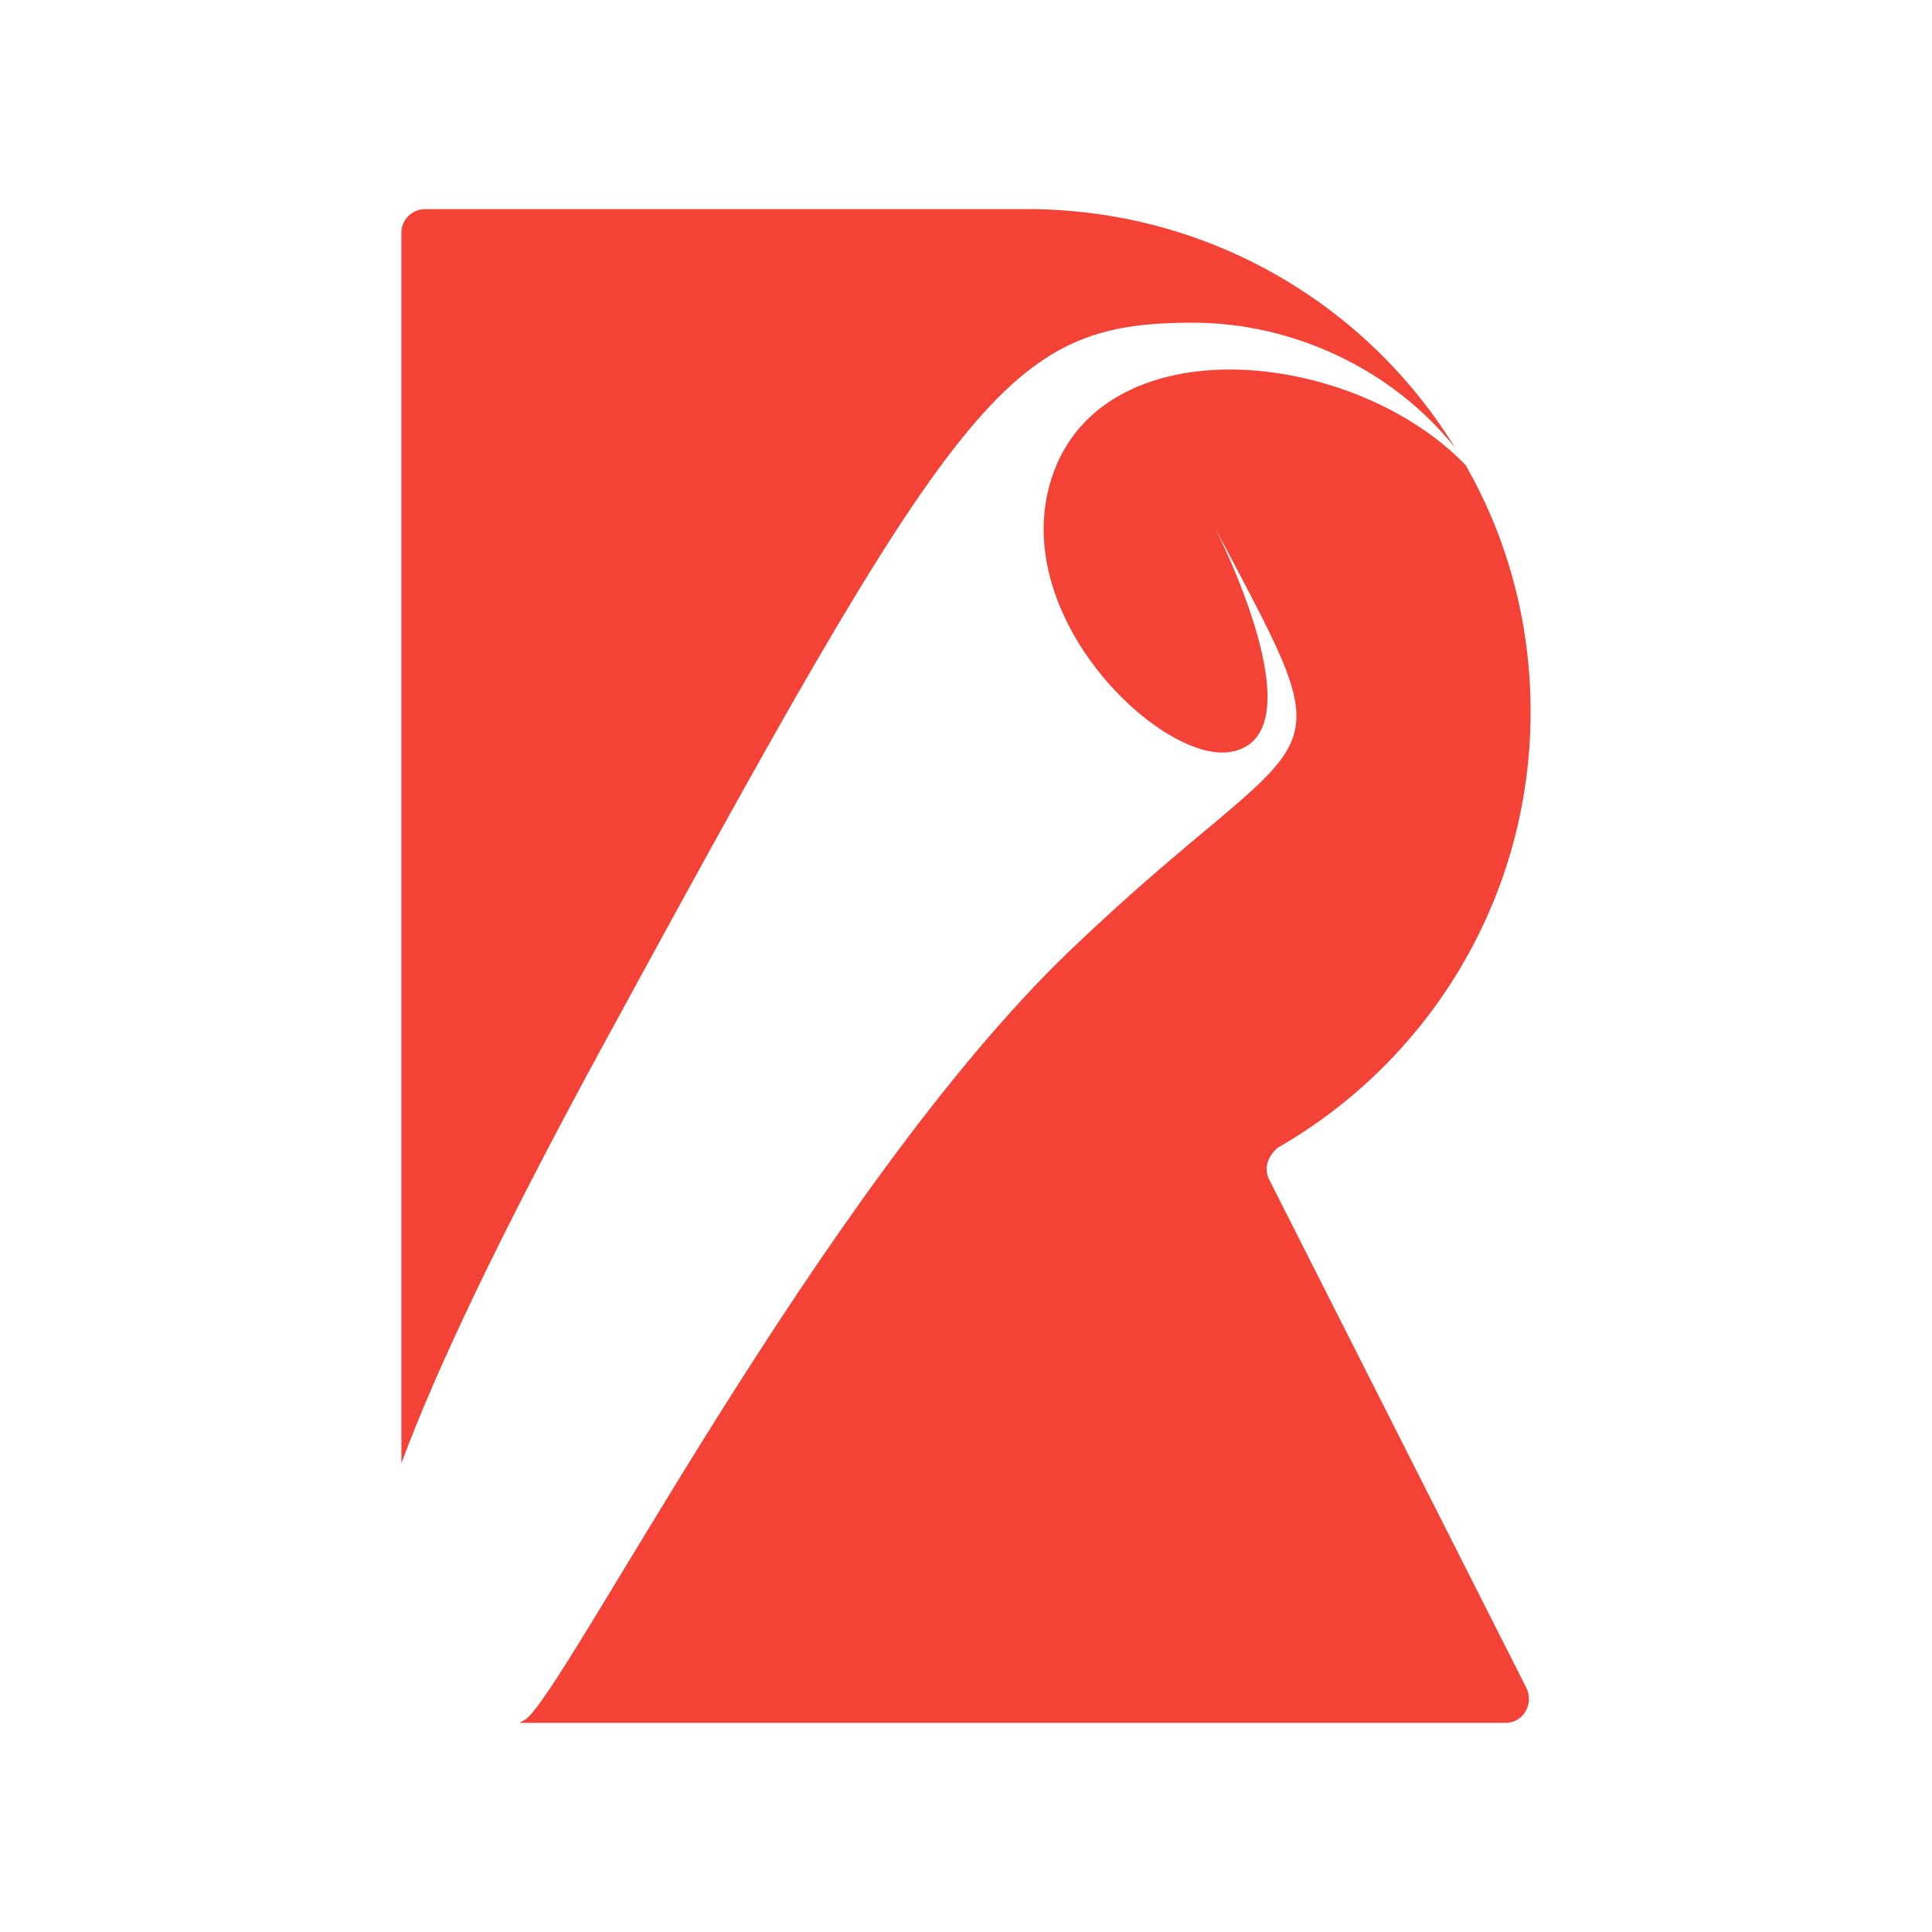
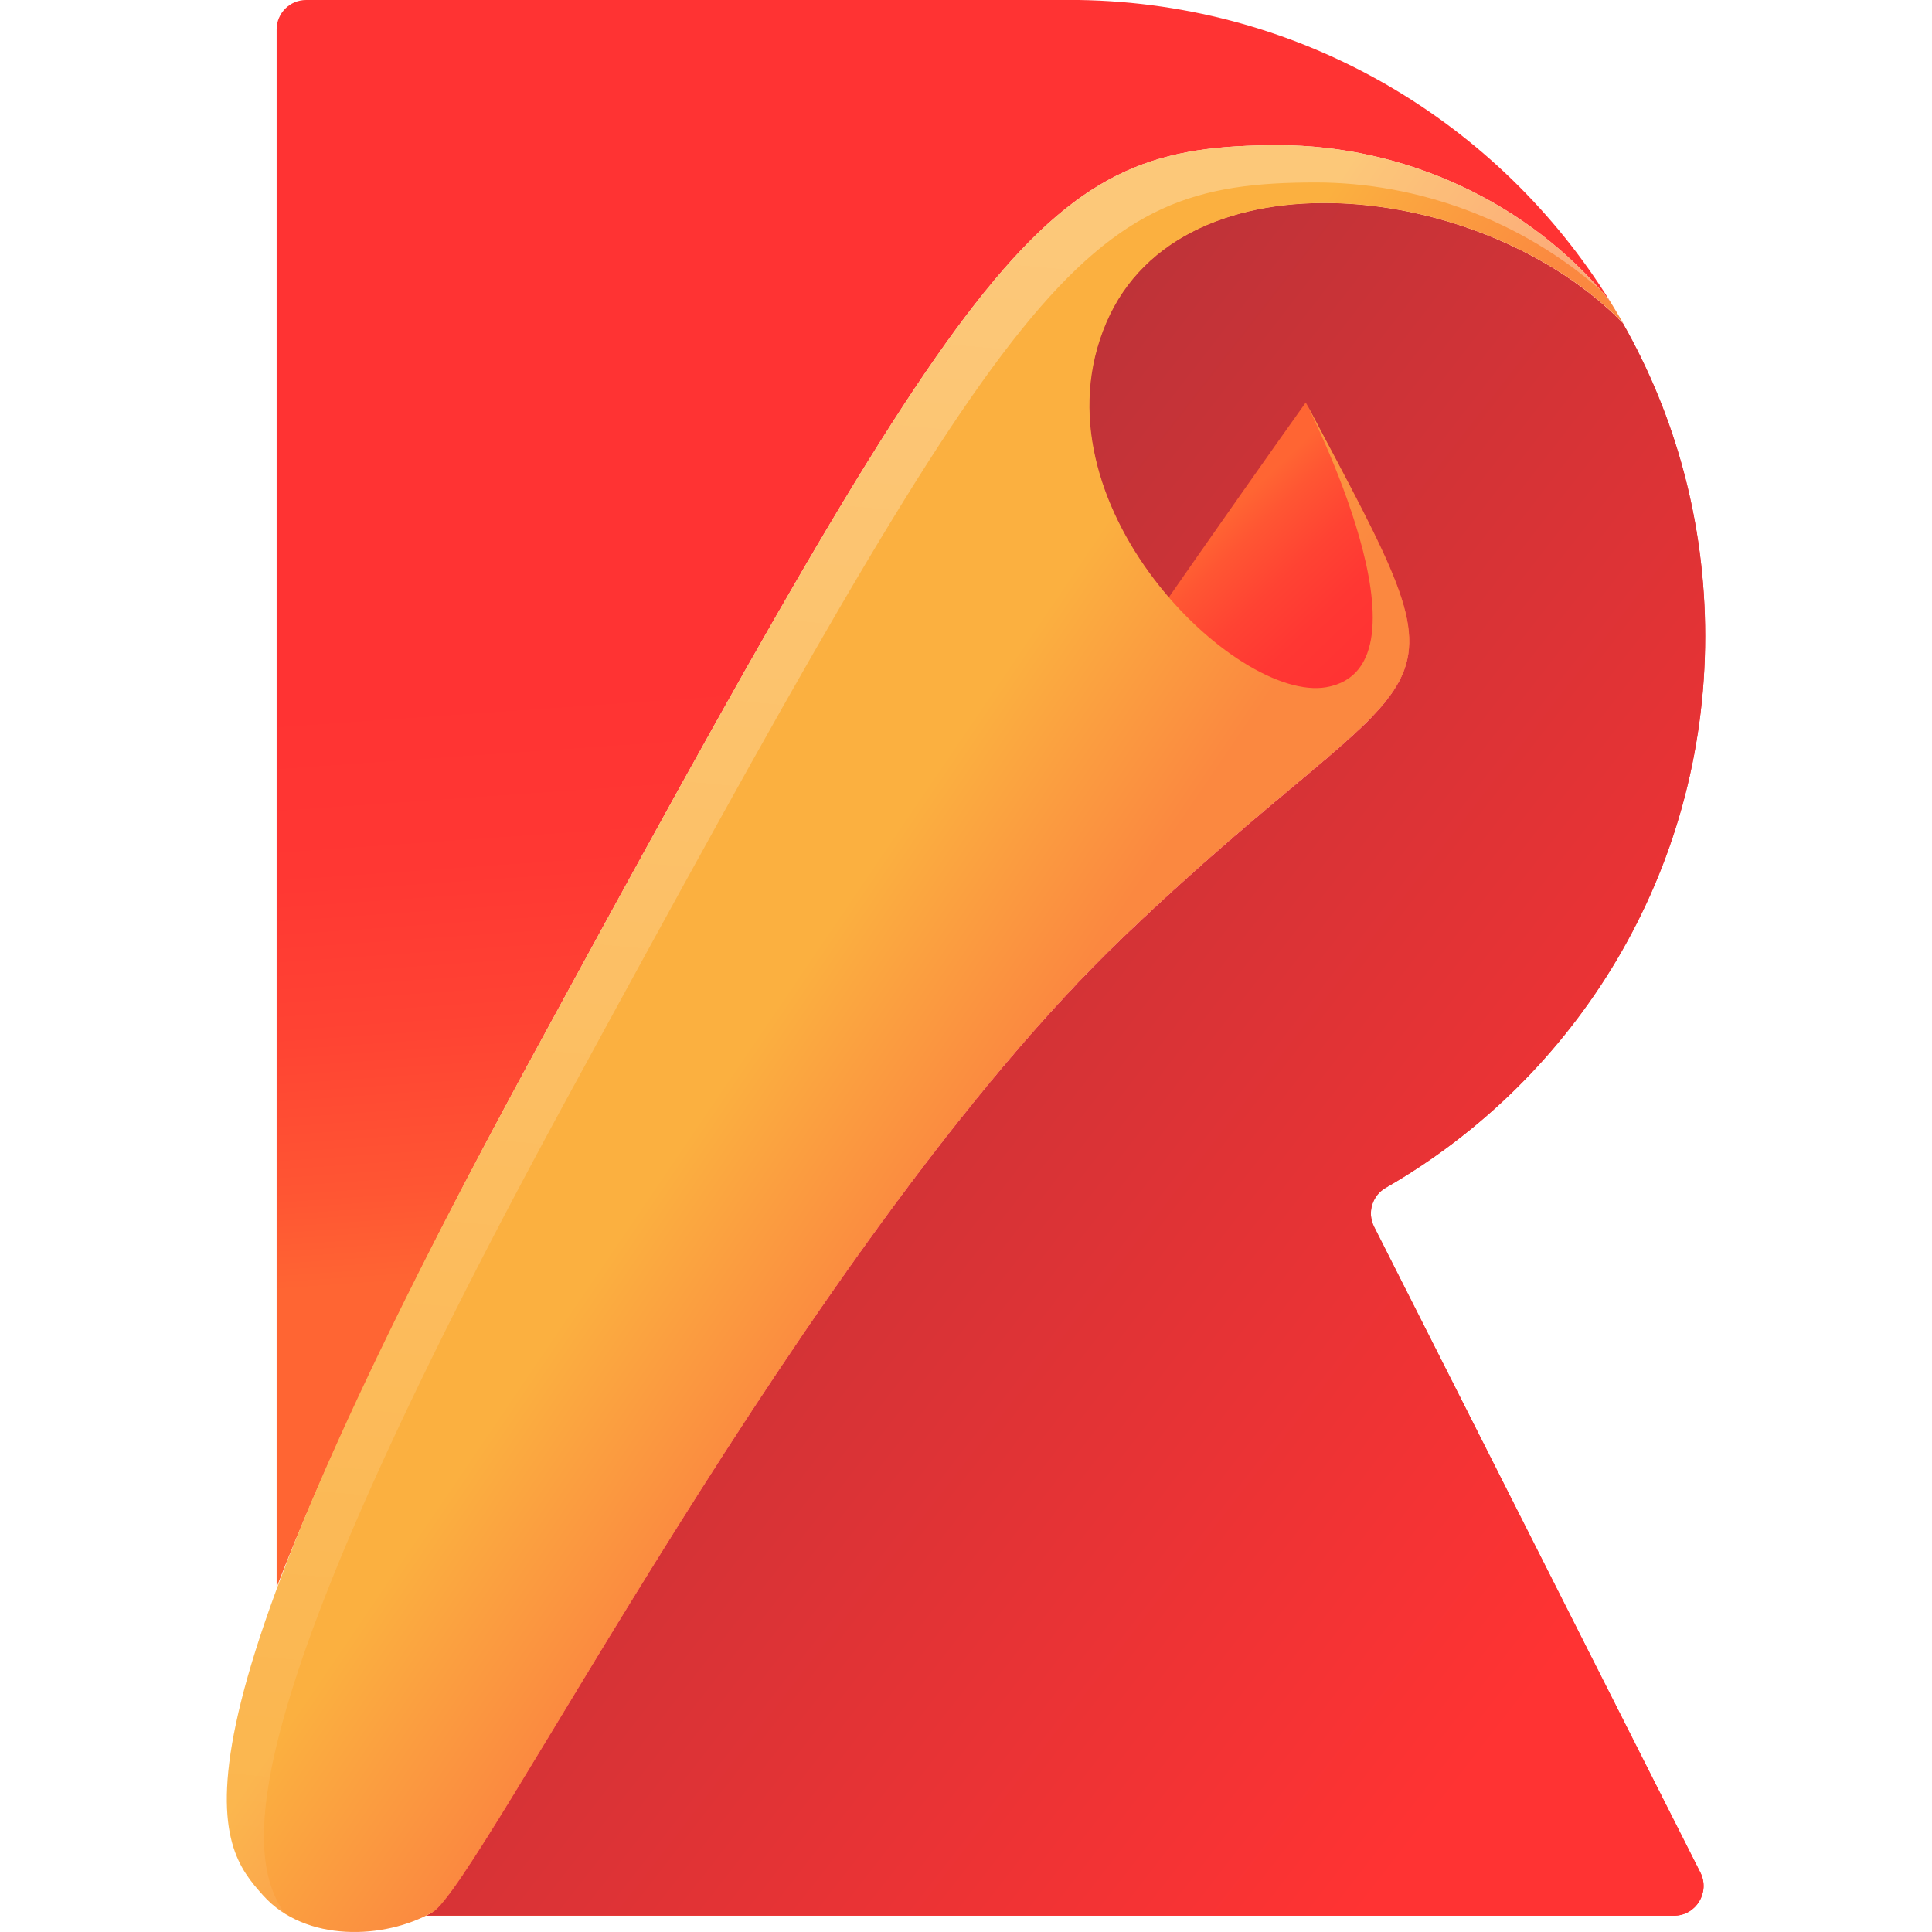
- <svg xmlns="http://www.w3.org/2000/svg" viewBox="100 100 800 800">
-   <linearGradient id="XMLID_8_" x1="429.39" x2="469.39" y1="517.16" y2="559.16" gradientTransform="translate(-54.117 -62.353) scale(1.1129)" gradientUnits="userSpaceOnUse">
-     <stop stop-color="#FF6533" offset="0" />
-     <stop stop-color="#FF5633" offset=".157" />
-     <stop stop-color="#FF4333" offset=".434" />
-     <stop stop-color="#FF3733" offset=".714" />
-     <stop stop-color="#F33" offset="1" />
-   </linearGradient>
-   <linearGradient id="XMLID_11_" x1="450.12" x2="506.94" y1="514.21" y2="552.85" gradientTransform="translate(-54.117 -62.353) scale(1.1129)" gradientUnits="userSpaceOnUse">
-     <stop stop-color="#FBB040" offset="0" />
-     <stop stop-color="#FB8840" offset="1" />
-   </linearGradient>
-   <linearGradient id="XMLID_16_" x1="508.33" x2="450.33" y1="295.76" y2="933.76" gradientTransform="translate(-54.117 -62.353) scale(1.1129)" gradientUnits="userSpaceOnUse">
-     <stop stop-color="#FFF" offset="0" />
-     <stop stop-color="#FFF" stop-opacity="0" offset="1" />
-   </linearGradient>
-   <path d="M733.79 394.71c0 77.407-42.308 144.79-104.67 180.51-3.76 3.134-5.954 8.148-3.76 12.849l106.87 211.22c2.82 6.581-1.568 14.103-8.776 14.103h-408.35l2.194-1.254c15.356-8.774 121.91-219.06 225.95-318.72 104.05-99.658 117.21-66.439 59.857-174.87 0 0 44.188 86.182 6.581 92.763-29.459 5.328-97.15-60.17-72.08-119.09 25.071-57.664 123.79-46.695 169.23.314 17.236 30.085 26.952 64.872 26.952 102.17m-385.47 140.71c-41.367 76.154-67.692 131.62-82.108 170.48v-509.57c0-5.328 4.388-9.715 9.715-9.715h252.91c73.333 1.253 137.58 40.114 173.62 98.718-26.325-32.906-67.692-51.71-108.43-51.71-77.407 0-96.837 28.206-245.7 301.79z" style="fill:#f44336;stroke-width:31.339" />
+ <svg xmlns="http://www.w3.org/2000/svg" viewBox="0 0 800 800">
+   <path d="M706.075 263.386c0-47.098-12.335-91.253-34.062-129.52-57.611-59.294-182.927-73.031-214.045-.281-31.96 74.573 53.686 157.556 91.113 150.967 47.659-8.41-8.411-117.746-8.411-117.746 72.89 137.371 56.07 95.319-75.694 221.475-131.763 126.156-266.33 392.346-285.954 403.56-.841.561-1.682.982-2.664 1.402h516.821c9.111 0 14.999-9.672 10.934-17.802L568.985 507.989c-2.943-5.747-.841-12.896 4.766-16.12 79.058-45.416 132.324-130.642 132.324-228.483Z" fill="url(#a)" />
+   <path d="M706.075 263.386c0-47.098-12.335-91.253-34.062-129.52-57.611-59.294-182.927-73.031-214.045-.281-31.96 74.573 53.686 157.556 91.113 150.967 47.659-8.41-8.411-117.746-8.411-117.746 72.89 137.371 56.07 95.319-75.694 221.475-131.763 126.156-266.33 392.346-285.954 403.56-.841.561-1.682.982-2.664 1.402h516.821c9.111 0 14.999-9.672 10.934-17.802L568.985 507.989c-2.943-5.747-.841-12.896 4.766-16.12 79.058-45.416 132.324-130.642 132.324-228.483Z" fill="url(#b)" />
+   <path d="M179.022 791.843c19.625-11.214 154.192-277.544 285.955-403.7 131.763-126.157 148.584-84.105 75.694-221.475 0 0-278.946 391.085-379.871 584.525" fill="url(#c)" />
+   <path d="M218.271 441.407C406.665 95.038 431.335 60.135 529.457 60.135c51.584 0 103.588 23.269 137.23 64.621C620.85 50.883 539.689 1.402 446.754 0H126.738c-6.729 0-12.196 5.467-12.196 12.195V657.275c19.064-49.201 51.444-119.568 103.729-215.868Z" fill="url(#d)" />
+   <path d="M464.977 388.142C333.213 514.299 198.646 780.629 179.022 791.843c-19.624 11.214-52.565 12.615-70.087-7.009-18.643-20.886-47.659-54.668 109.336-343.426C406.664 95.039 431.335 60.136 529.457 60.136c51.584 0 103.588 23.269 137.23 64.62 1.822 2.944 3.644 6.027 5.467 9.111-57.612-59.293-182.927-73.03-214.046-.28-31.96 74.572 53.687 157.555 91.113 150.967 47.659-8.41-8.41-117.746-8.41-117.746 72.75 137.23 55.929 95.178-75.834 221.334Z" fill="url(#e)" />
+   <path opacity=".3" d="M233.69 456.828C422.083 110.458 446.754 75.555 544.876 75.555c42.472 0 85.225 15.84 117.746 44.435-33.642-38.408-83.544-59.854-133.165-59.854-98.122 0-122.793 34.903-311.186 381.272C61.276 730.166 90.292 763.948 108.935 784.834c2.664 2.944 5.747 5.467 8.971 7.57-16.4-23.83-23.689-79.199 115.784-335.576Z" fill="url(#f)" />
+   <defs>
+     <linearGradient id="a" x1="318.451" y1="426.059" x2="534.319" y2="476.522" gradientUnits="userSpaceOnUse">
+       <stop stop-color="#FF6533" />
+       <stop offset=".157" stop-color="#FF5633" />
+       <stop offset=".434" stop-color="#FF4333" />
+       <stop offset=".714" stop-color="#FF3733" />
+       <stop offset="1" stop-color="#F33" />
+     </linearGradient>
+     <linearGradient id="b" x1="284.688" y1="354.502" x2="671.569" y2="654.474" gradientUnits="userSpaceOnUse">
+       <stop stop-color="#BF3338" />
+       <stop offset="1" stop-color="#F33" />
+     </linearGradient>
+     <linearGradient id="c" x1="297.309" y1="413.593" x2="353.379" y2="472.466" gradientUnits="userSpaceOnUse">
+       <stop stop-color="#FF6533" />
+       <stop offset=".157" stop-color="#FF5633" />
+       <stop offset=".434" stop-color="#FF4333" />
+       <stop offset=".714" stop-color="#FF3733" />
+       <stop offset="1" stop-color="#F33" />
+     </linearGradient>
+     <linearGradient id="d" x1="399.251" y1="514.938" x2="382.43" y2="273.839" gradientUnits="userSpaceOnUse">
+       <stop stop-color="#FF6533" />
+       <stop offset=".157" stop-color="#FF5633" />
+       <stop offset=".434" stop-color="#FF4333" />
+       <stop offset=".714" stop-color="#FF3733" />
+       <stop offset="1" stop-color="#F33" />
+     </linearGradient>
+     <linearGradient id="e" x1="326.38" y1="409.461" x2="406.024" y2="463.62" gradientUnits="userSpaceOnUse">
+       <stop stop-color="#FBB040" />
+       <stop offset="1" stop-color="#FB8840" />
+     </linearGradient>
+     <linearGradient id="f" x1="407.972" y1="103.25" x2="326.671" y2="997.559" gradientUnits="userSpaceOnUse">
+       <stop stop-color="#fff" />
+       <stop offset="1" stop-color="#fff" stop-opacity="0" />
+     </linearGradient>
+   </defs>
</svg>
